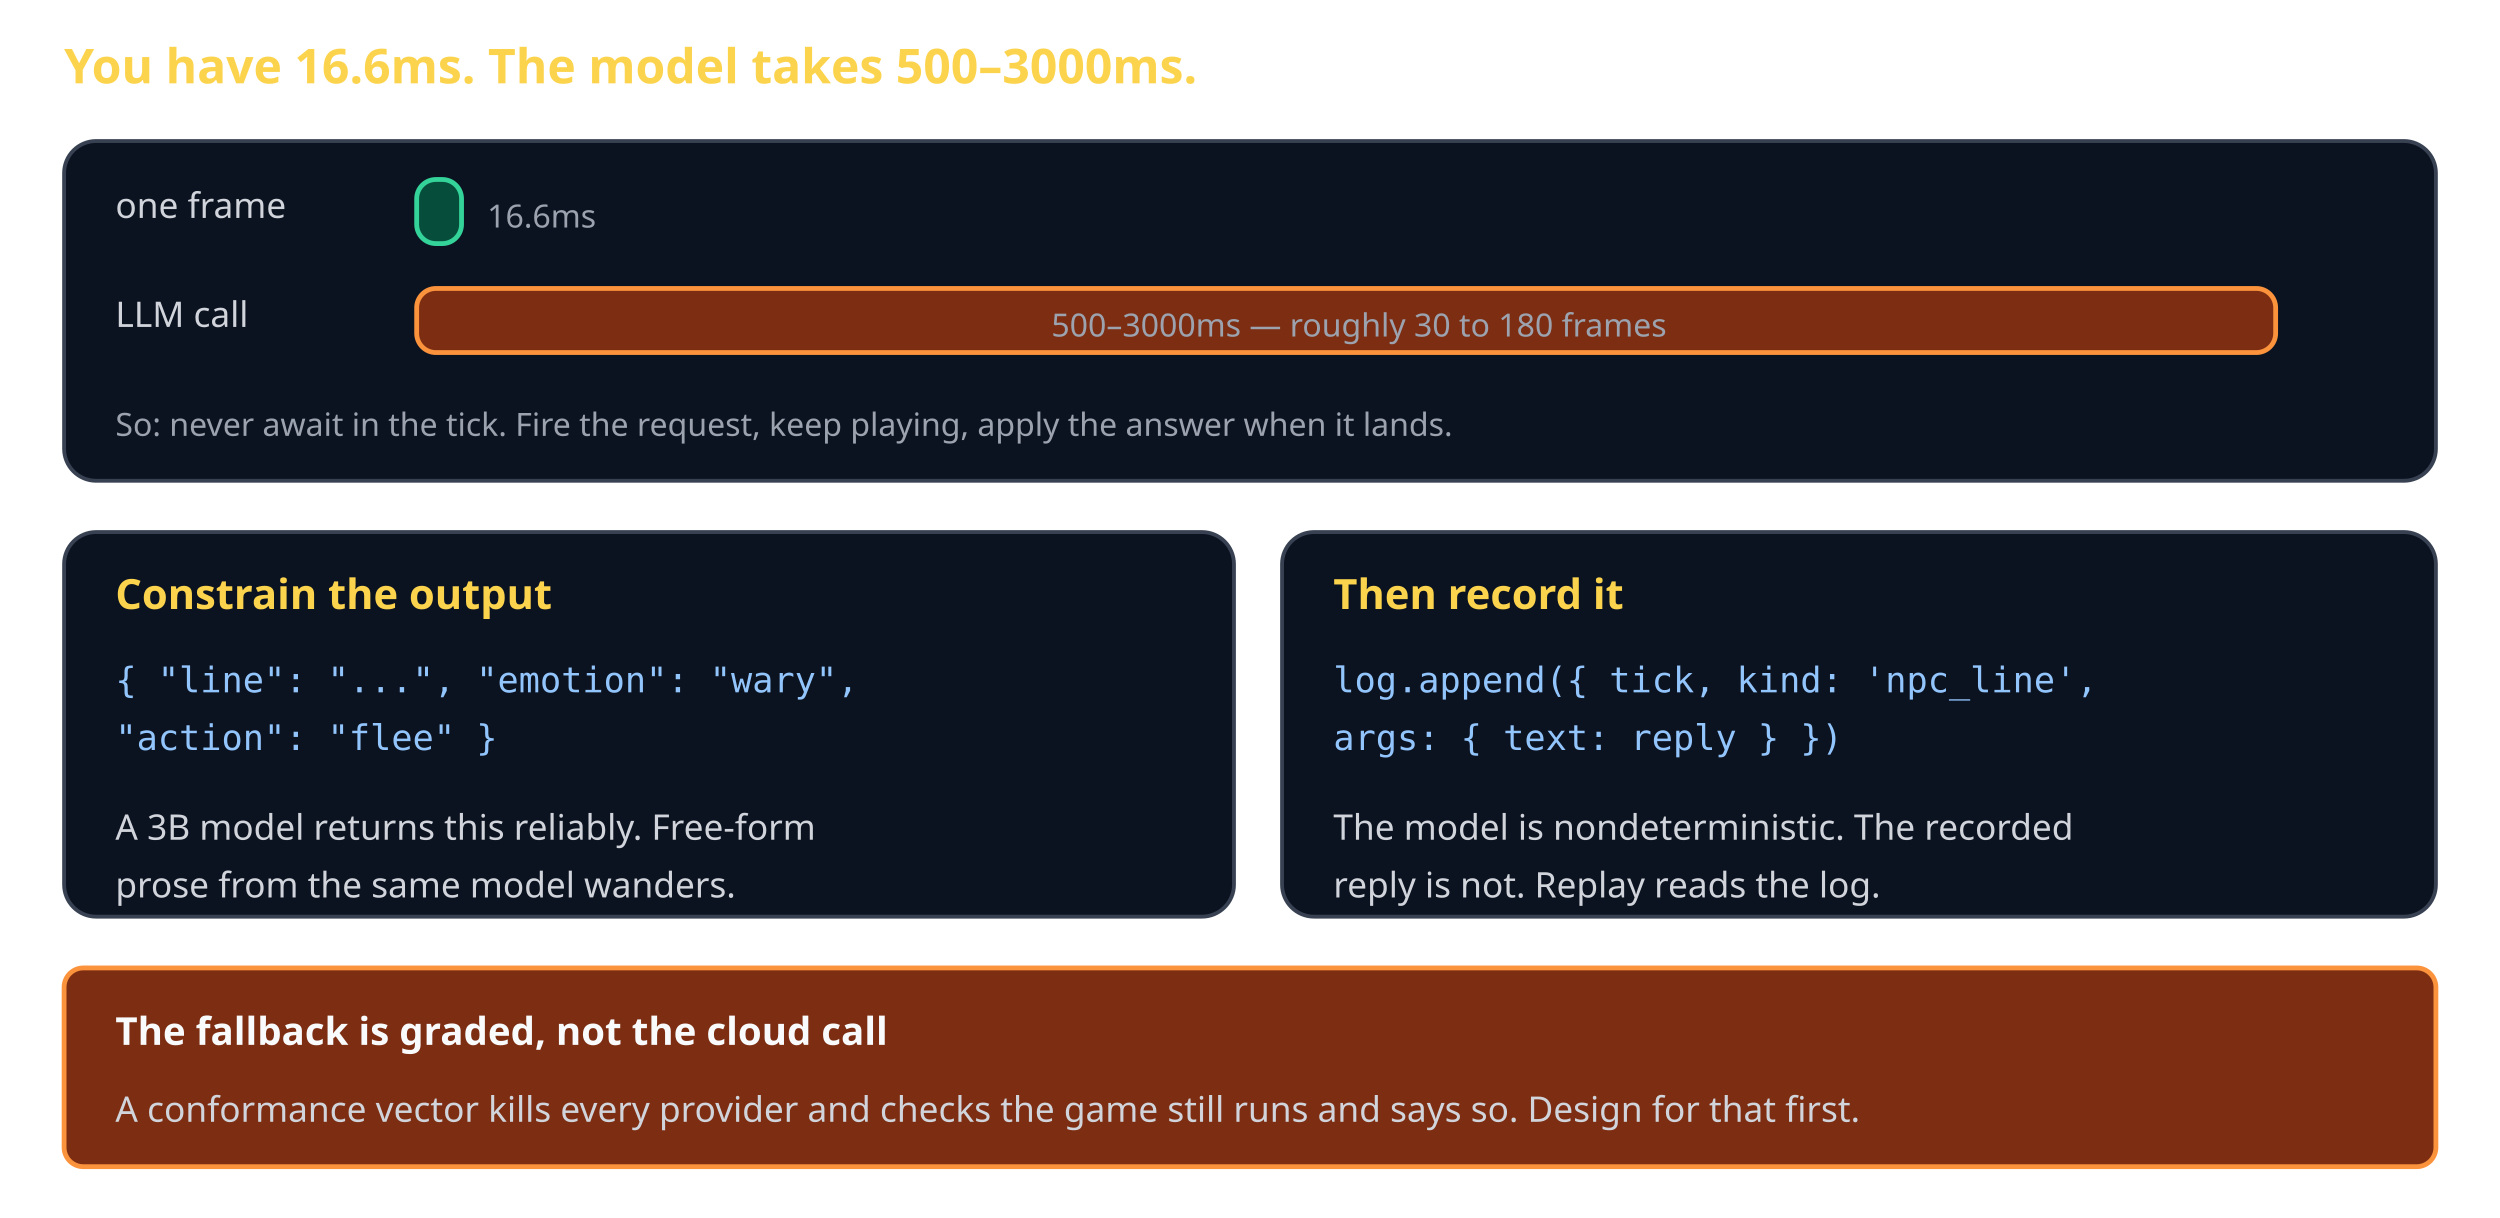
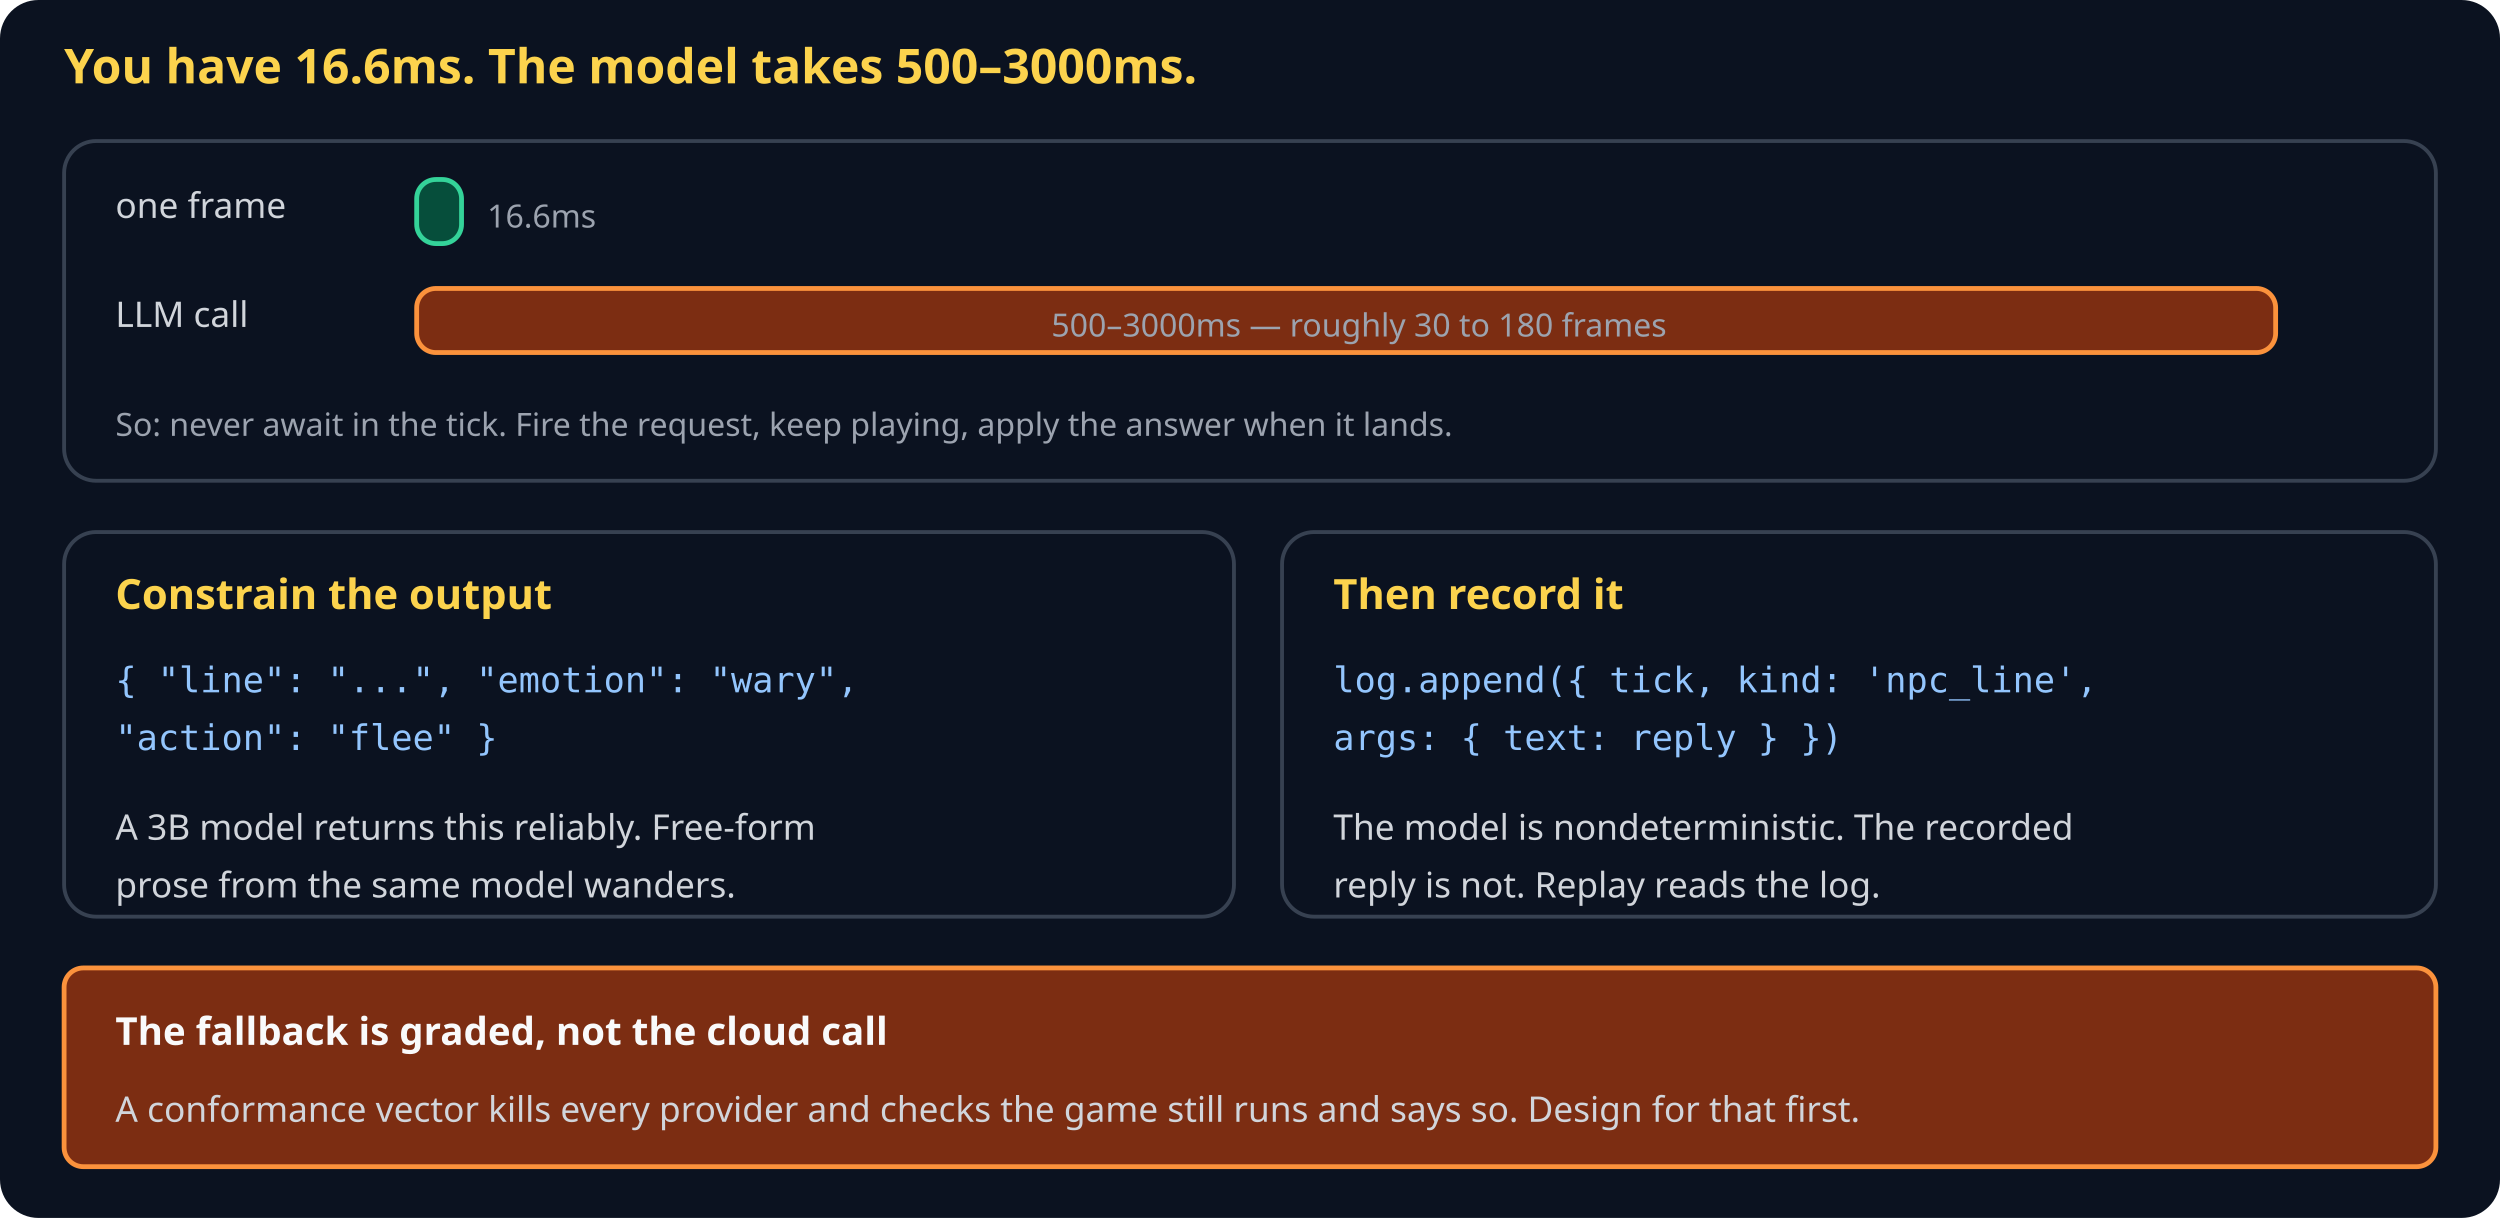
<svg xmlns="http://www.w3.org/2000/svg" viewBox="0 0 780 380" font-family="ui-sans-serif, system-ui, sans-serif" font-size="13">
  <style>
    .panel { fill: #0b1220; stroke: #374151; stroke-width: 1.2; rx: 10; ry: 10; }
    .node  { fill: #1f2937; stroke: #60a5fa; stroke-width: 1.4; rx: 6; ry: 6; }
    .good  { fill: #064e3b; stroke: #34d399; stroke-width: 1.5; rx: 6; ry: 6; }
    .warn  { fill: #7c2d12; stroke: #fb923c; stroke-width: 1.5; rx: 6; ry: 6; }
    .h     { fill: #fcd34d; font-weight: 700; }
    .label { fill: #f9fafb; font-weight: 700; font-size: 12px; }
    .body  { fill: #d1d5db; font-size: 11px; }
    .mute  { fill: #9ca3af; font-size: 10px; }
    .code  { font-family: ui-monospace, Menlo, monospace; fill: #93c5fd; font-size: 11px; }
    .bar   { stroke-width: 0; }
  </style>
+   <rect class="bg" x="0" y="0" width="780" height="380" fill="#0b1220" rx="12" ry="12" />
  <text x="20" y="26" class="h" font-size="15">You have 16.6ms. The model takes 500–3000ms.</text>
  <rect class="panel" x="20" y="44" width="740" height="106" />
  <text x="36" y="68" class="body">one frame</text>
  <rect class="good" x="130" y="56" width="14" height="20" />
  <text x="152" y="71" class="mute">16.6ms</text>
  <text x="36" y="102" class="body">LLM call</text>
  <rect class="warn" x="130" y="90" width="580" height="20" />
  <text x="424" y="105" text-anchor="middle" class="mute">500–3000ms — roughly 30 to 180 frames</text>
  <text x="36" y="136" class="mute">So: never await in the tick. Fire the request, keep playing, apply the answer when it lands.</text>
  <rect class="panel" x="20" y="166" width="365" height="120" />
  <text x="36" y="190" class="h">Constrain the output</text>
  <text x="36" y="216" class="code">{ "line": "...", "emotion": "wary",</text>
  <text x="36" y="234" class="code">  "action": "flee" }</text>
  <text x="36" y="262" class="body">A 3B model returns this reliably. Free-form</text>
  <text x="36" y="280" class="body">prose from the same model wanders.</text>
  <rect class="panel" x="400" y="166" width="360" height="120" />
  <text x="416" y="190" class="h">Then record it</text>
  <text x="416" y="216" class="code">log.append({ tick, kind: 'npc_line',</text>
  <text x="416" y="234" class="code">             args: { text: reply } })</text>
  <text x="416" y="262" class="body">The model is nondeterministic. The recorded</text>
  <text x="416" y="280" class="body">reply is not. Replay reads the log.</text>
  <rect class="warn" x="20" y="302" width="740" height="62" />
  <text x="36" y="326" class="label">The fallback is graded, not the cloud call</text>
  <text x="36" y="350" class="body">A conformance vector kills every provider and checks the game still runs and says so. Design for that first.</text>
</svg>
